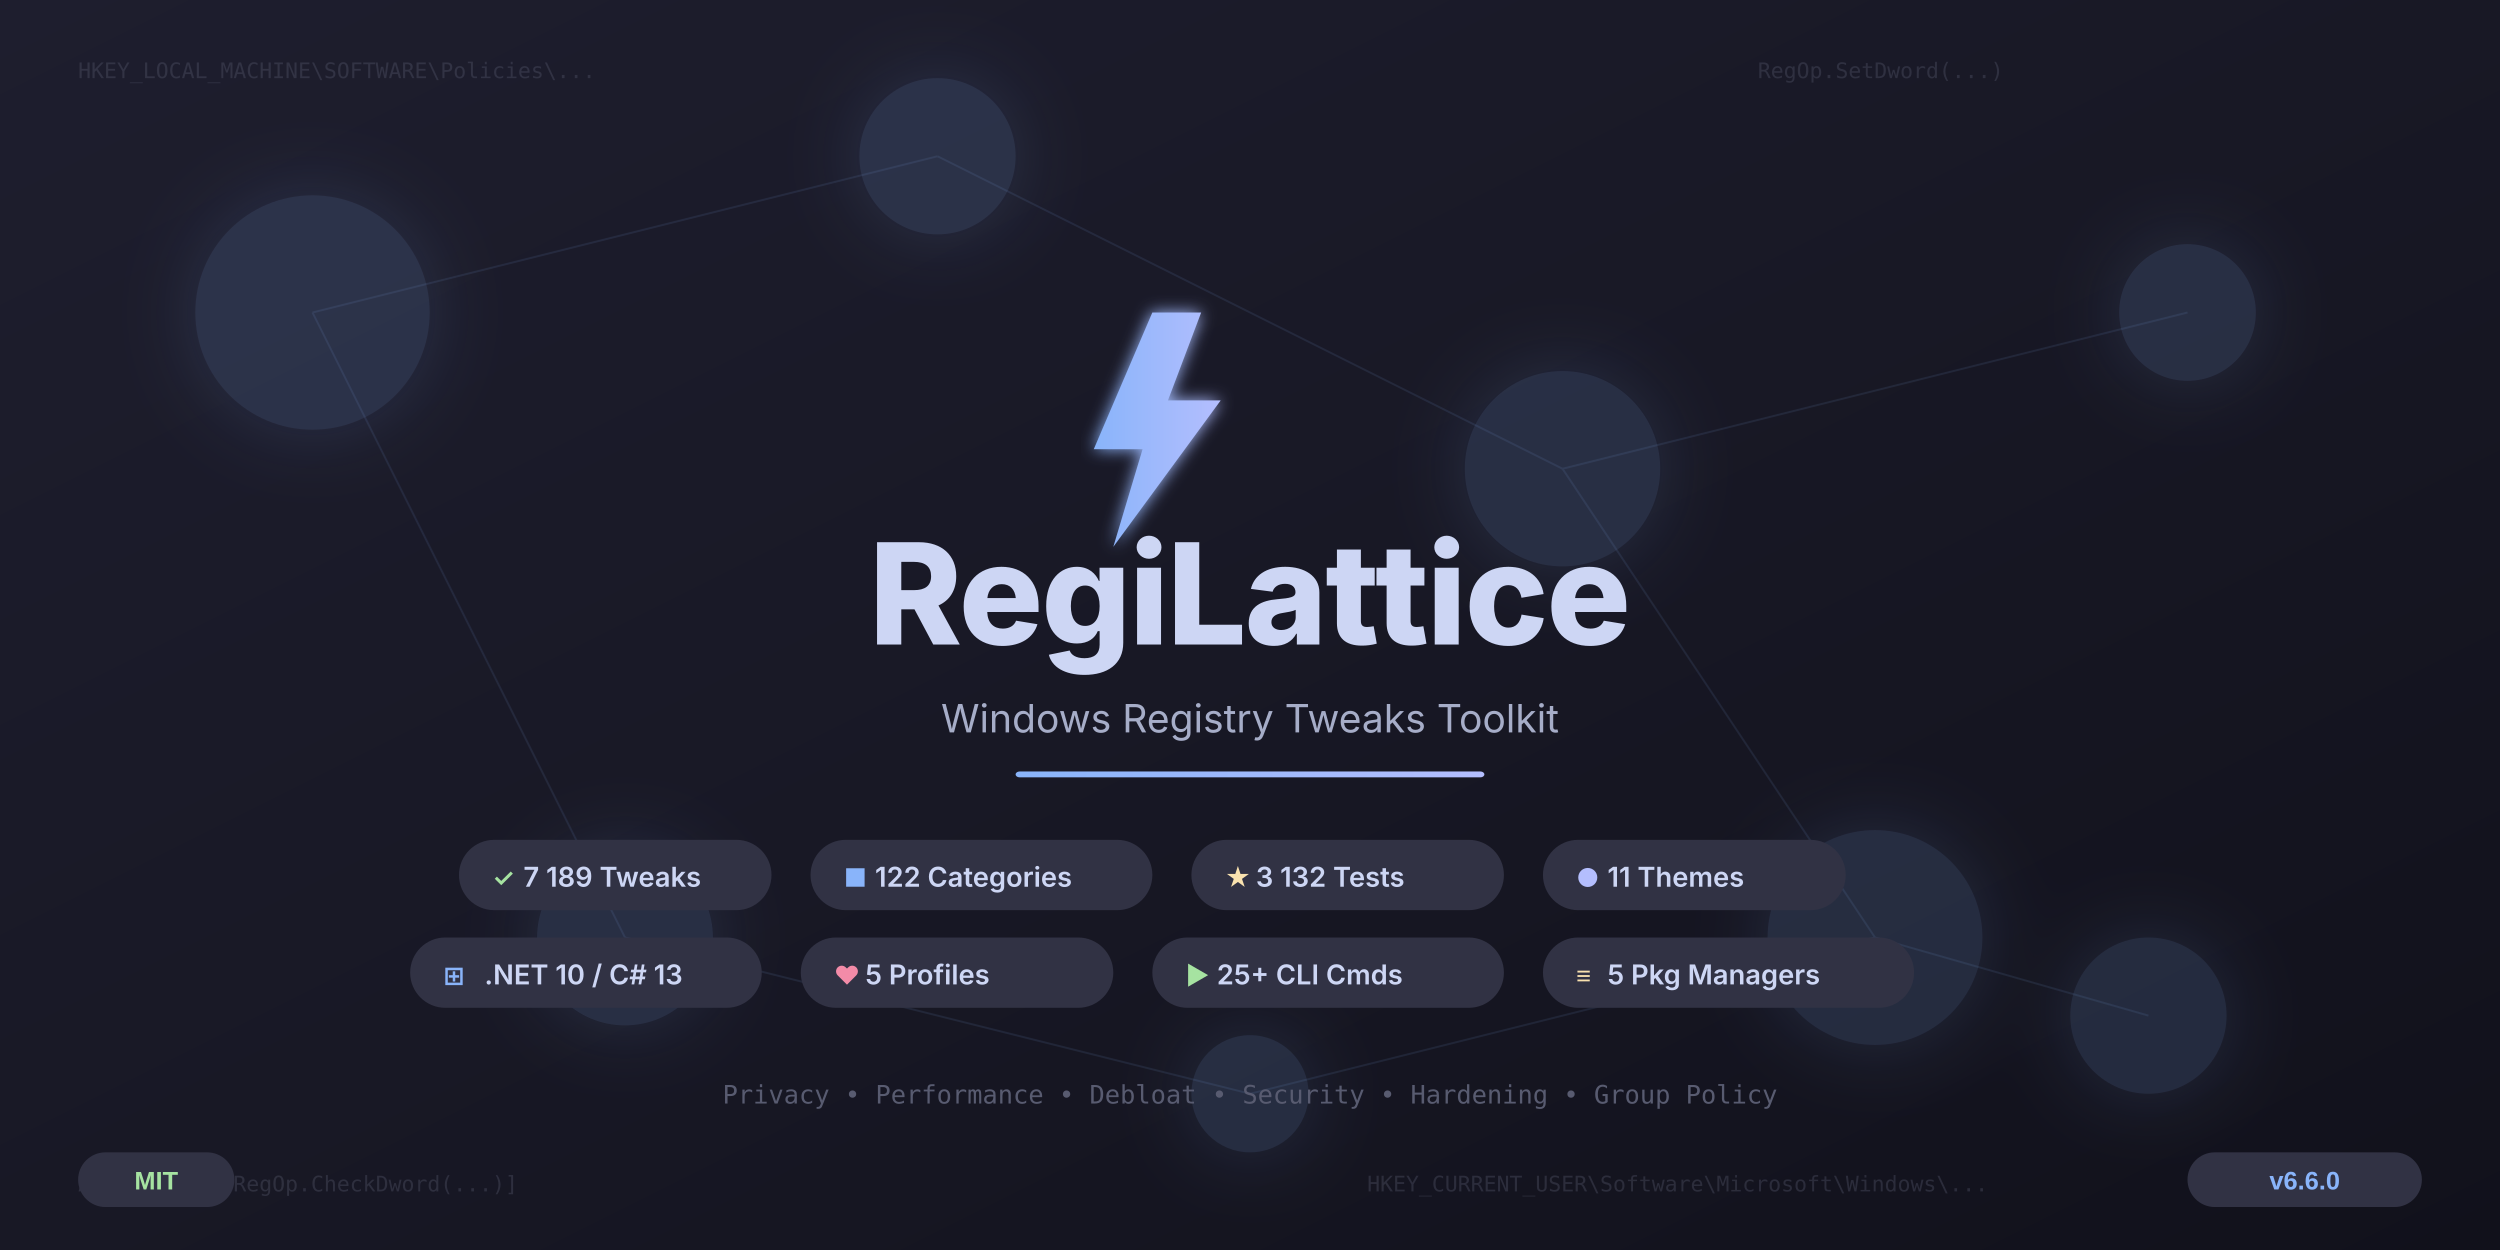
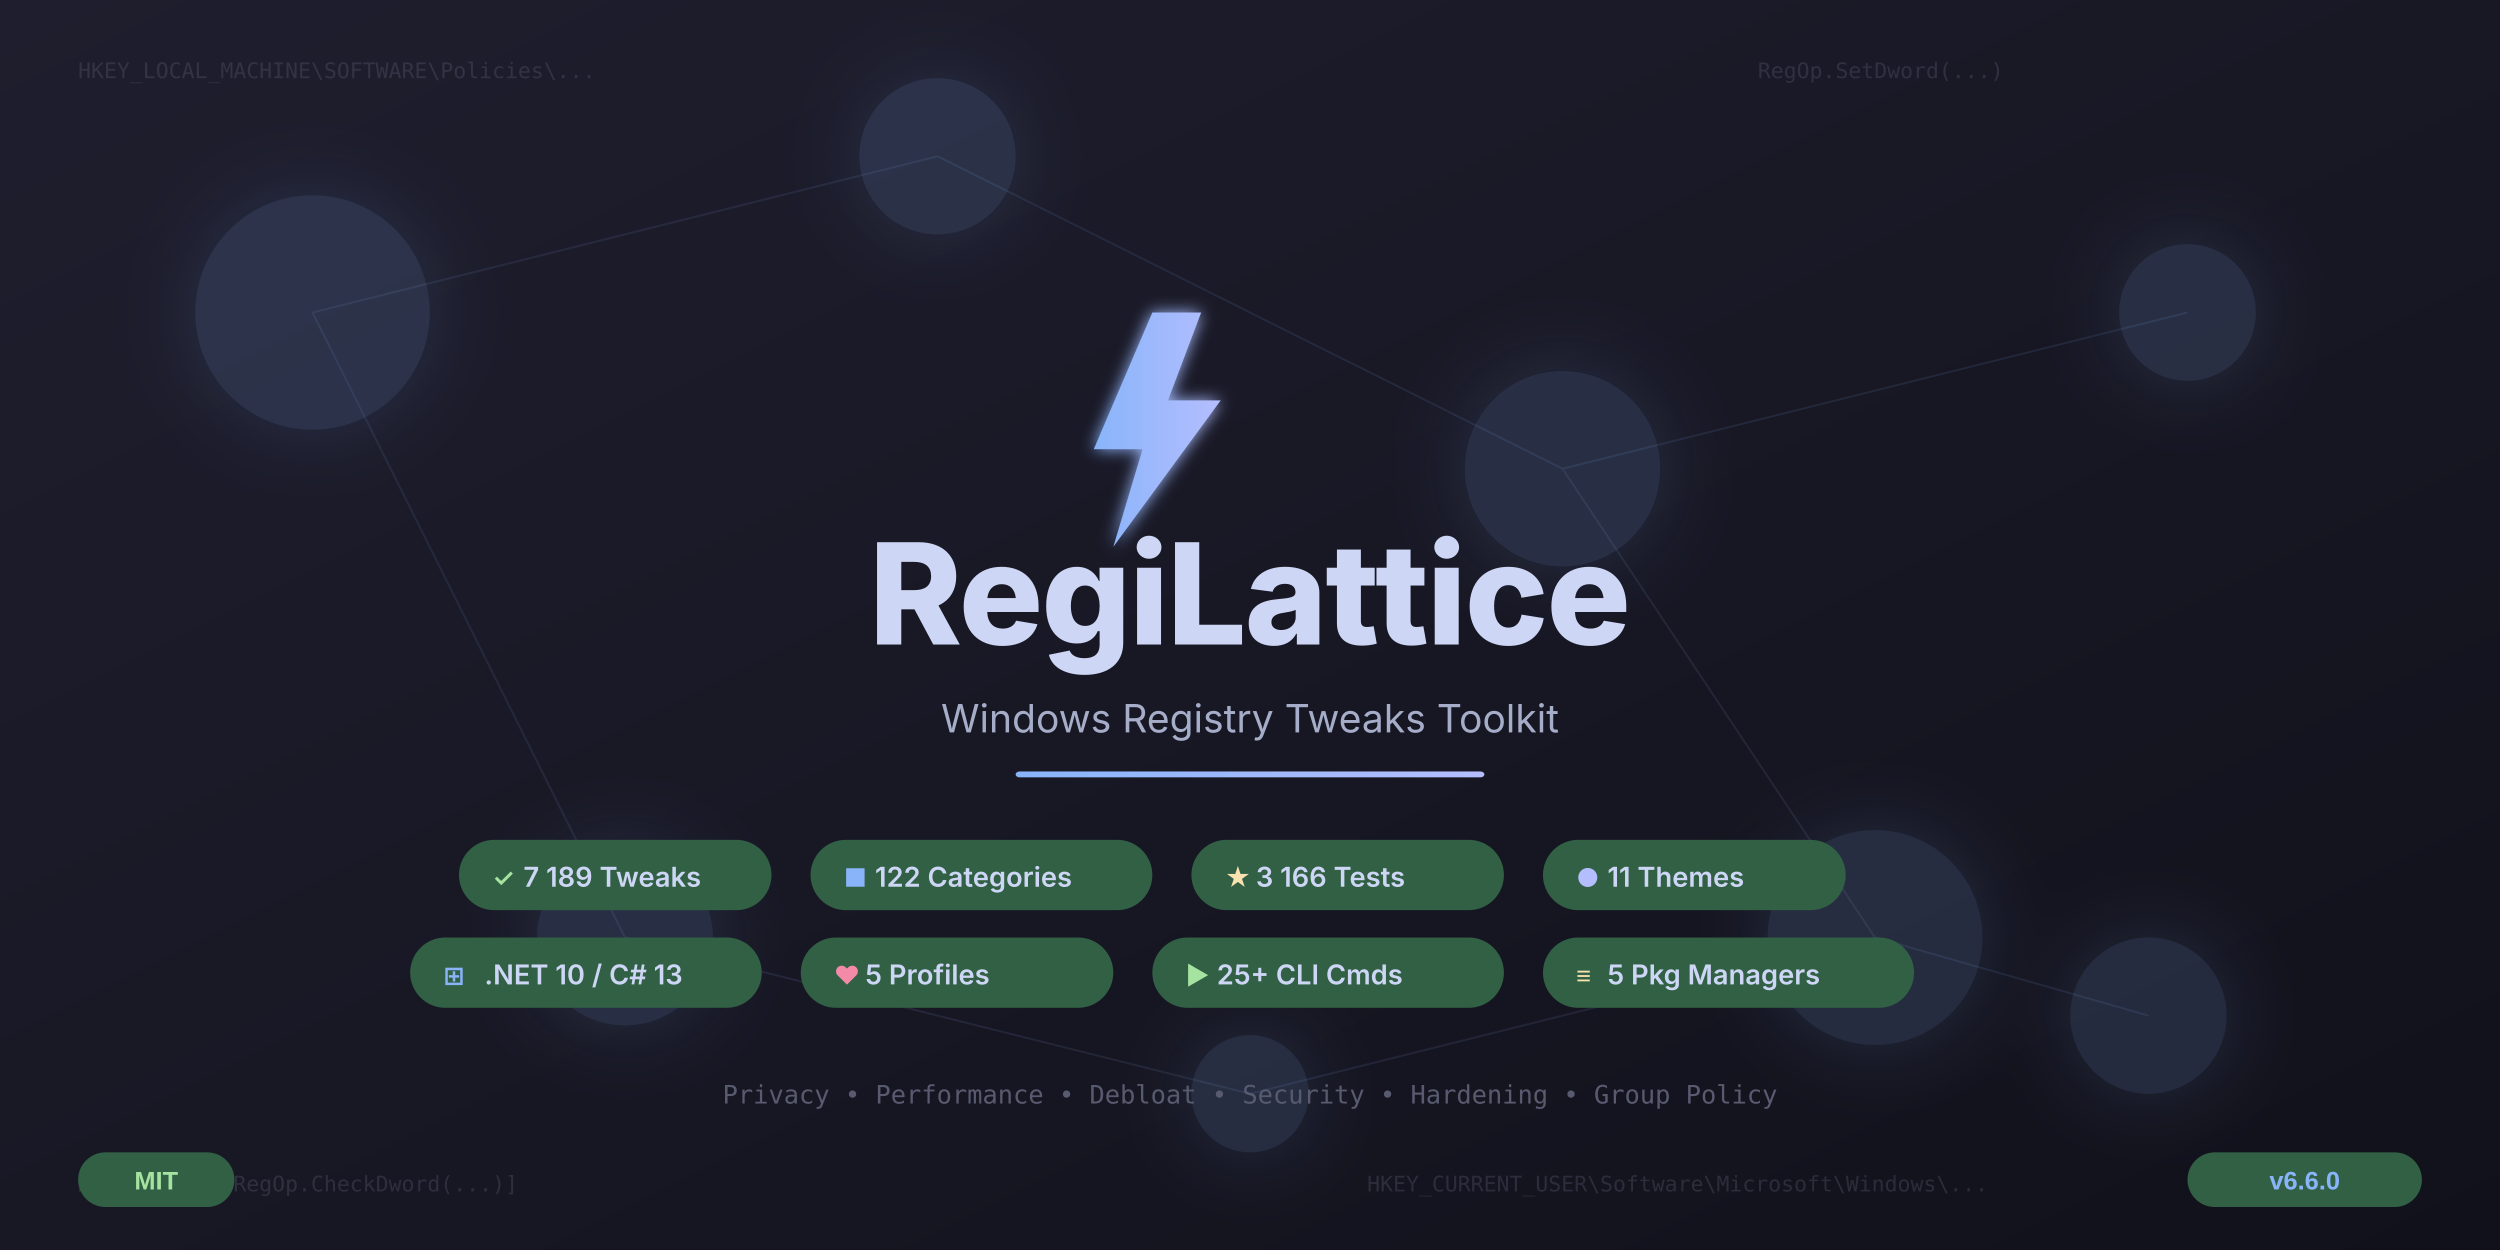
<svg xmlns="http://www.w3.org/2000/svg" width="1280" height="640" viewBox="0 0 1280 640">
  <defs>
    <linearGradient id="bgGrad" x1="0%" y1="0%" x2="100%" y2="100%">
      <stop offset="0%" style="stop-color:#1e1e2e" />
      <stop offset="50%" style="stop-color:#181825" />
      <stop offset="100%" style="stop-color:#11111b" />
    </linearGradient>
    <linearGradient id="accentGrad" x1="0%" y1="0%" x2="100%" y2="0%">
      <stop offset="0%" style="stop-color:#89b4fa" />
      <stop offset="100%" style="stop-color:#b4befe" />
    </linearGradient>
    <linearGradient id="gridGrad" x1="0%" y1="0%" x2="0%" y2="100%">
-       <stop offset="0%" style="stop-color:#313244;stop-opacity:0.4" />
-       <stop offset="100%" style="stop-color:#313244;stop-opacity:0" />
+       <stop offset="0%" style="stop-color:#316044;stop-opacity:0.4" />
+       <stop offset="100%" style="stop-color:#316044;stop-opacity:0" />
    </linearGradient>
    <filter id="glow">
      <feGaussianBlur stdDeviation="4" result="blur" />
      <feMerge>
        <feMergeNode in="blur" />
        <feMergeNode in="SourceGraphic" />
      </feMerge>
    </filter>
    <filter id="softGlow">
      <feGaussianBlur stdDeviation="20" result="blur" />
      <feMerge>
        <feMergeNode in="blur" />
        <feMergeNode in="SourceGraphic" />
      </feMerge>
    </filter>
  </defs>
  <rect width="1280" height="640" fill="url(#bgGrad)" />
  <g stroke="url(#gridGrad)" stroke-width="0.5" fill="none">
    <line x1="0" y1="80" x2="1280" y2="80" />
    <line x1="0" y1="160" x2="1280" y2="160" />
    <line x1="0" y1="240" x2="1280" y2="240" />
    <line x1="0" y1="320" x2="1280" y2="320" />
    <line x1="0" y1="400" x2="1280" y2="400" />
    <line x1="0" y1="480" x2="1280" y2="480" />
    <line x1="0" y1="560" x2="1280" y2="560" />
    <line x1="160" y1="0" x2="160" y2="640" />
    <line x1="320" y1="0" x2="320" y2="640" />
    <line x1="480" y1="0" x2="480" y2="640" />
    <line x1="640" y1="0" x2="640" y2="640" />
    <line x1="800" y1="0" x2="800" y2="640" />
    <line x1="960" y1="0" x2="960" y2="640" />
    <line x1="1120" y1="0" x2="1120" y2="640" />
  </g>
  <g fill="#89b4fa" opacity="0.15" filter="url(#softGlow)">
    <circle cx="160" cy="160" r="60" />
    <circle cx="480" cy="80" r="40" />
    <circle cx="800" cy="240" r="50" />
    <circle cx="1120" cy="160" r="35" />
    <circle cx="320" cy="480" r="45" />
    <circle cx="960" cy="480" r="55" />
    <circle cx="640" cy="560" r="30" />
    <circle cx="1100" cy="520" r="40" />
  </g>
  <g stroke="#89b4fa" stroke-width="1" opacity="0.1">
    <line x1="160" y1="160" x2="480" y2="80" />
    <line x1="480" y1="80" x2="800" y2="240" />
    <line x1="800" y1="240" x2="1120" y2="160" />
    <line x1="160" y1="160" x2="320" y2="480" />
    <line x1="800" y1="240" x2="960" y2="480" />
    <line x1="320" y1="480" x2="640" y2="560" />
    <line x1="640" y1="560" x2="960" y2="480" />
    <line x1="960" y1="480" x2="1100" y2="520" />
  </g>
  <g font-family="'Cascadia Code', 'Fira Code', 'Consolas', monospace" font-size="11" fill="#585b70" opacity="0.35">
    <text x="40" y="40">HKEY_LOCAL_MACHINE\SOFTWARE\Policies\...</text>
    <text x="700" y="610">HKEY_CURRENT_USER\Software\Microsoft\Windows\...</text>
    <text x="900" y="40">RegOp.SetDword(...)</text>
    <text x="40" y="610">ApplyOps = [RegOp.CheckDword(...)]</text>
  </g>
  <g transform="translate(540, 160)" filter="url(#glow)">
    <polygon points="50,0 20,70 45,70 30,120 85,45 58,45 75,0" fill="url(#accentGrad)" />
  </g>
  <text x="640" y="330" text-anchor="middle" font-family="'Segoe UI', 'Inter', Arial, sans-serif" font-weight="800" font-size="72" fill="#cdd6f4" letter-spacing="-1">
    RegiLattice
  </text>
  <text x="640" y="375" text-anchor="middle" font-family="'Segoe UI', 'Inter', Arial, sans-serif" font-weight="400" font-size="20" fill="#a6adc8">
    Windows Registry Tweaks Toolkit
  </text>
  <rect x="520" y="395" width="240" height="3" rx="2" fill="url(#accentGrad)" />
  <g font-family="'Segoe UI', 'Inter', Arial, sans-serif">
-     <rect x="235" y="430" width="160" height="36" rx="18" fill="#313244" />
+     <rect x="235" y="430" width="160" height="36" rx="18" fill="#316044" />
    <text x="252" y="454" font-size="13" font-weight="600" fill="#a6e3a1">✓</text>
    <text x="268" y="454" font-size="14" font-weight="600" fill="#cdd6f4">7 189 Tweaks</text>
-     <rect x="415" y="430" width="175" height="36" rx="18" fill="#313244" />
+     <rect x="415" y="430" width="175" height="36" rx="18" fill="#316044" />
    <text x="432" y="454" font-size="13" font-weight="600" fill="#89b4fa">■</text>
    <text x="448" y="454" font-size="14" font-weight="600" fill="#cdd6f4">122 Categories</text>
-     <rect x="610" y="430" width="160" height="36" rx="18" fill="#313244" />
+     <rect x="610" y="430" width="160" height="36" rx="18" fill="#316044" />
    <text x="627" y="454" font-size="13" font-weight="600" fill="#f9e2af">★</text>
-     <text x="643" y="454" font-size="14" font-weight="600" fill="#cdd6f4">3 132 Tests</text>
-     <rect x="790" y="430" width="155" height="36" rx="18" fill="#313244" />
+     <text x="643" y="454" font-size="14" font-weight="600" fill="#cdd6f4">3 166 Tests</text>
+     <rect x="790" y="430" width="155" height="36" rx="18" fill="#316044" />
    <text x="807" y="454" font-size="13" font-weight="600" fill="#b4befe">●</text>
    <text x="823" y="454" font-size="14" font-weight="600" fill="#cdd6f4">11 Themes</text>
-     <rect x="210" y="480" width="180" height="36" rx="18" fill="#313244" />
+     <rect x="210" y="480" width="180" height="36" rx="18" fill="#316044" />
    <text x="227" y="504" font-size="13" font-weight="600" fill="#89b4fa">⊞</text>
    <text x="248" y="504" font-size="14" font-weight="600" fill="#cdd6f4">.NET 10 / C# 13</text>
-     <rect x="410" y="480" width="160" height="36" rx="18" fill="#313244" />
+     <rect x="410" y="480" width="160" height="36" rx="18" fill="#316044" />
    <text x="427" y="504" font-size="13" font-weight="600" fill="#f38ba8">♥</text>
    <text x="443" y="504" font-size="14" font-weight="600" fill="#cdd6f4">5 Profiles</text>
-     <rect x="590" y="480" width="180" height="36" rx="18" fill="#313244" />
+     <rect x="590" y="480" width="180" height="36" rx="18" fill="#316044" />
    <text x="607" y="504" font-size="13" font-weight="600" fill="#a6e3a1">▶</text>
    <text x="623" y="504" font-size="14" font-weight="600" fill="#cdd6f4">25+ CLI Cmds</text>
-     <rect x="790" y="480" width="190" height="36" rx="18" fill="#313244" />
+     <rect x="790" y="480" width="190" height="36" rx="18" fill="#316044" />
    <text x="807" y="504" font-size="13" font-weight="600" fill="#f9e2af">≡</text>
    <text x="823" y="504" font-size="14" font-weight="600" fill="#cdd6f4">5 Pkg Managers</text>
  </g>
  <text x="640" y="565" text-anchor="middle" font-family="'Cascadia Code', 'Fira Code', monospace" font-size="13" fill="#585b70">
    Privacy • Performance • Debloat • Security • Hardening • Group Policy
  </text>
  <g transform="translate(1120, 590)">
-     <rect width="120" height="28" rx="14" fill="#313244" />
+     <rect width="120" height="28" rx="14" fill="#316044" />
    <text x="60" y="19" text-anchor="middle" font-family="'Segoe UI', Arial, sans-serif" font-size="13" font-weight="600" fill="#89b4fa">v6.6.0</text>
  </g>
  <g transform="translate(40, 590)">
-     <rect width="80" height="28" rx="14" fill="#313244" />
+     <rect width="80" height="28" rx="14" fill="#316044" />
    <text x="40" y="19" text-anchor="middle" font-family="'Segoe UI', Arial, sans-serif" font-size="13" font-weight="600" fill="#a6e3a1">MIT</text>
  </g>
</svg>
